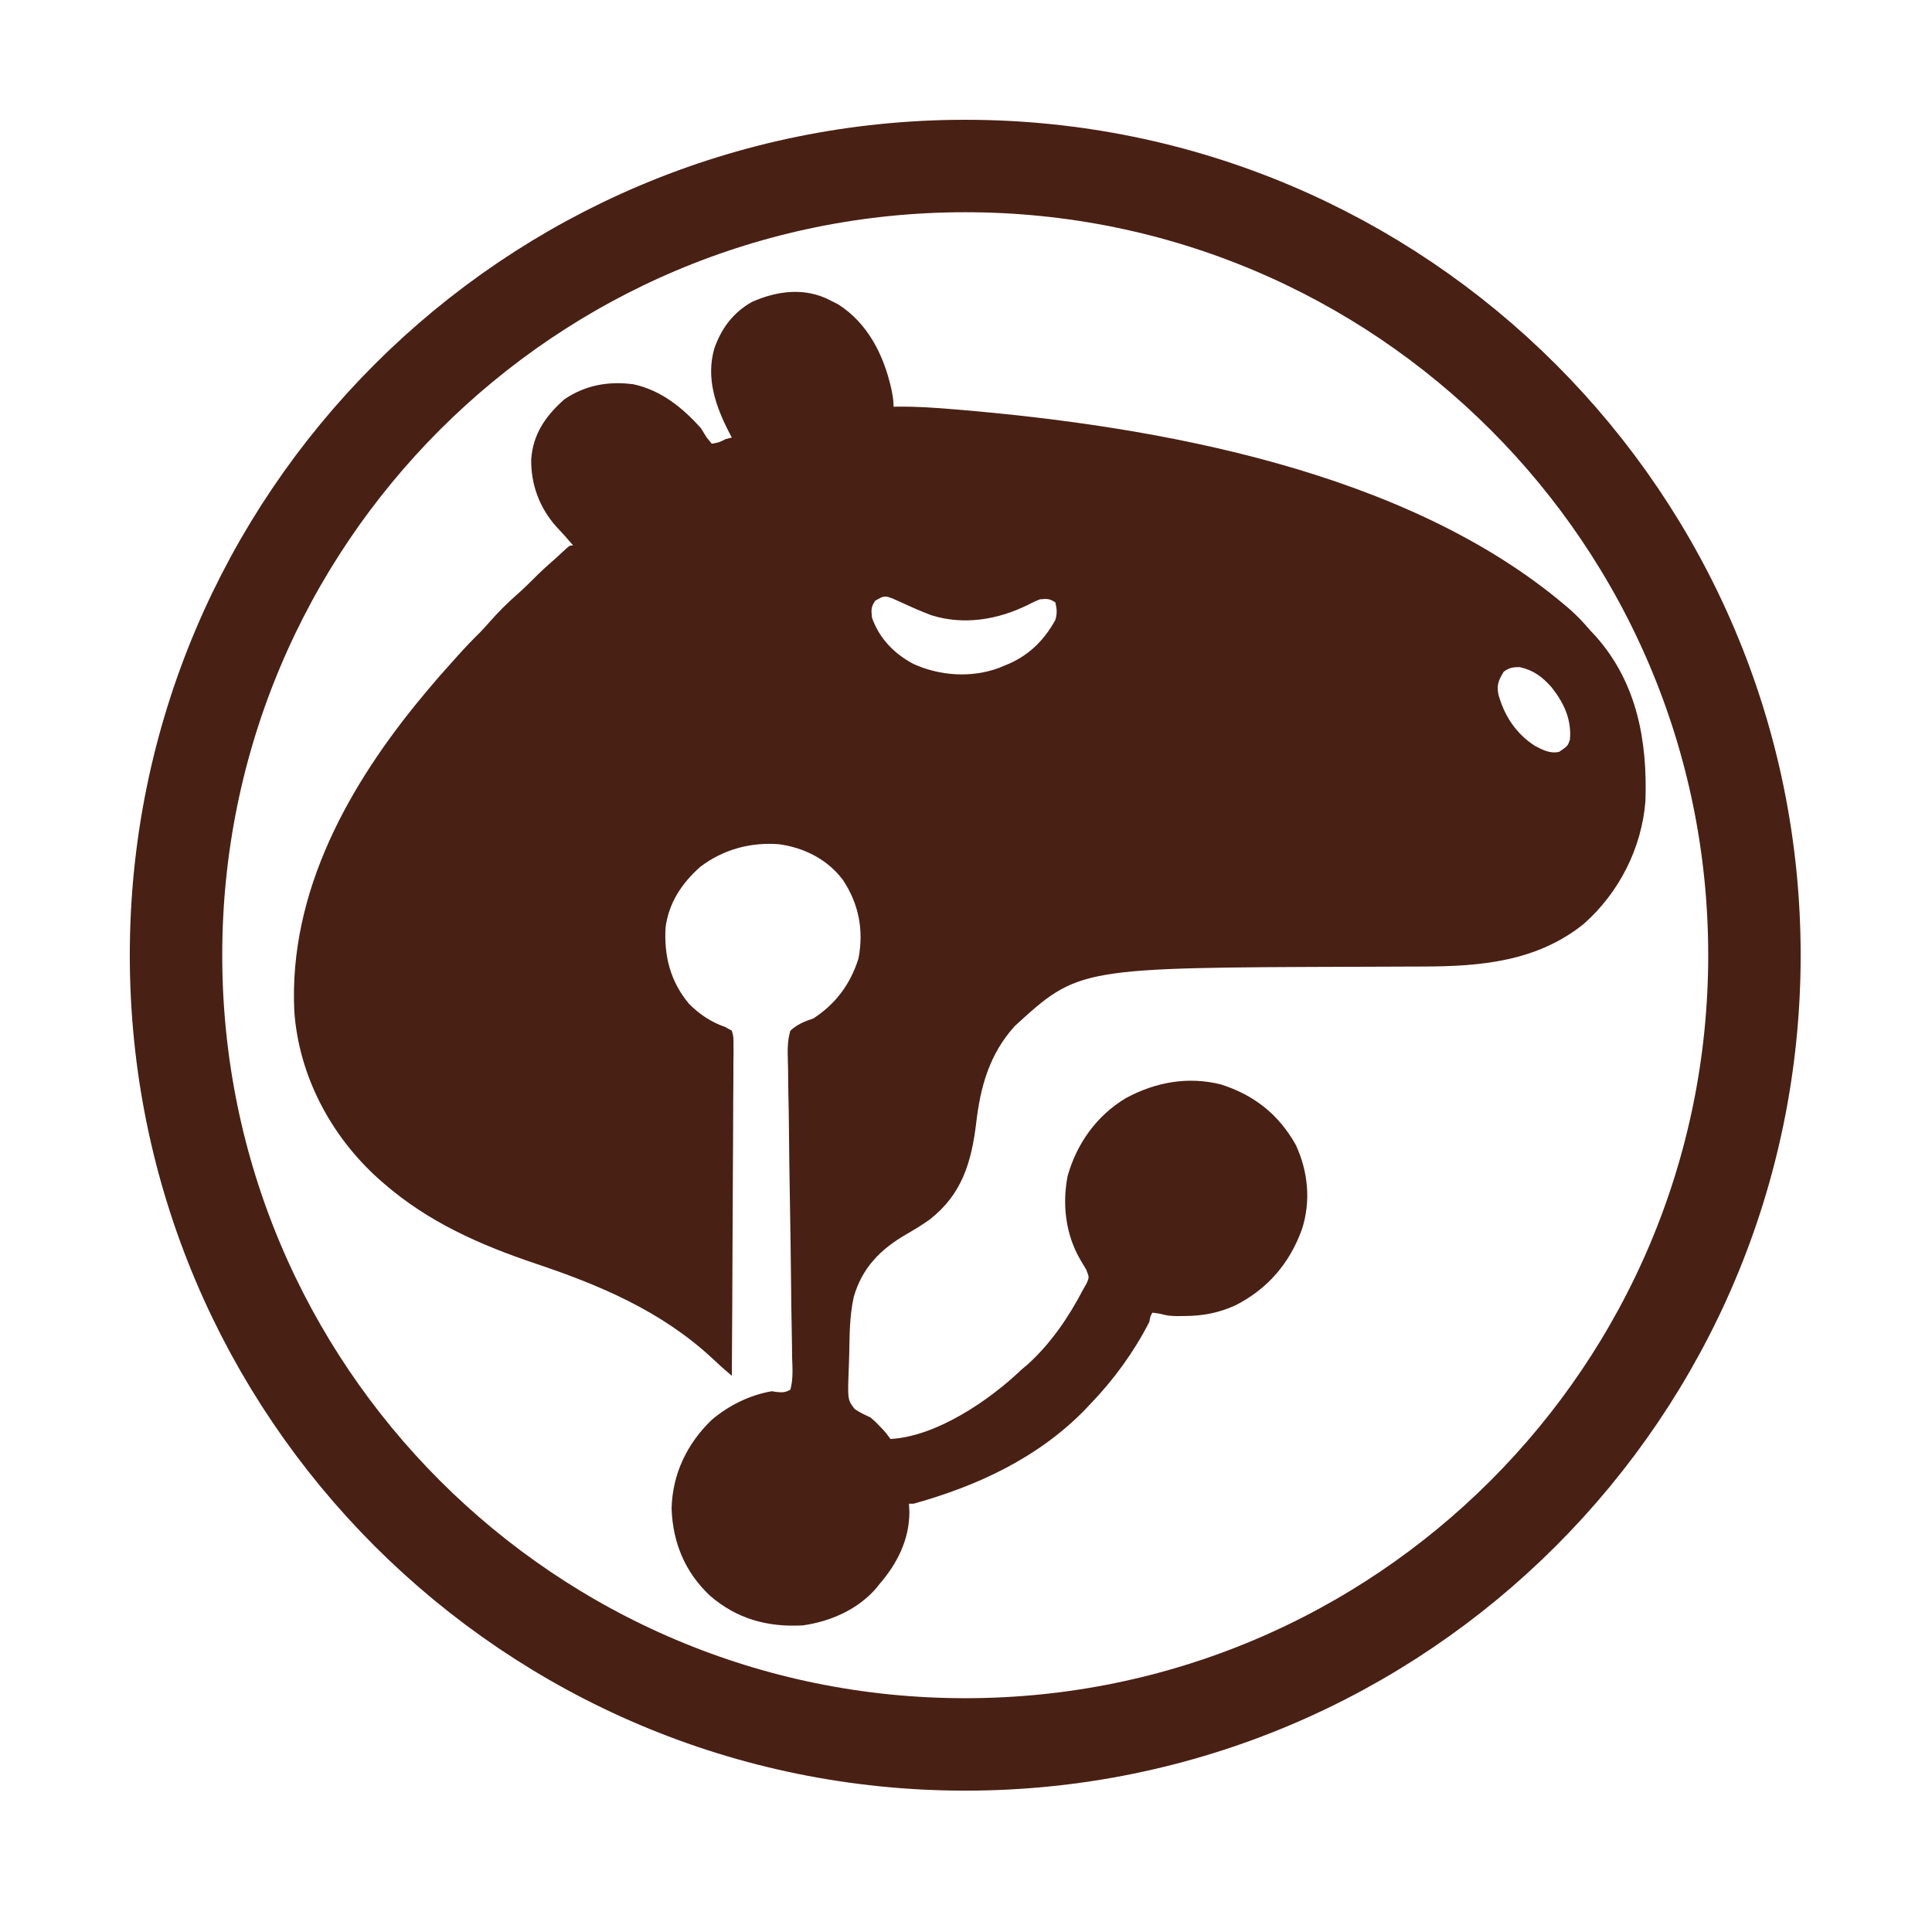
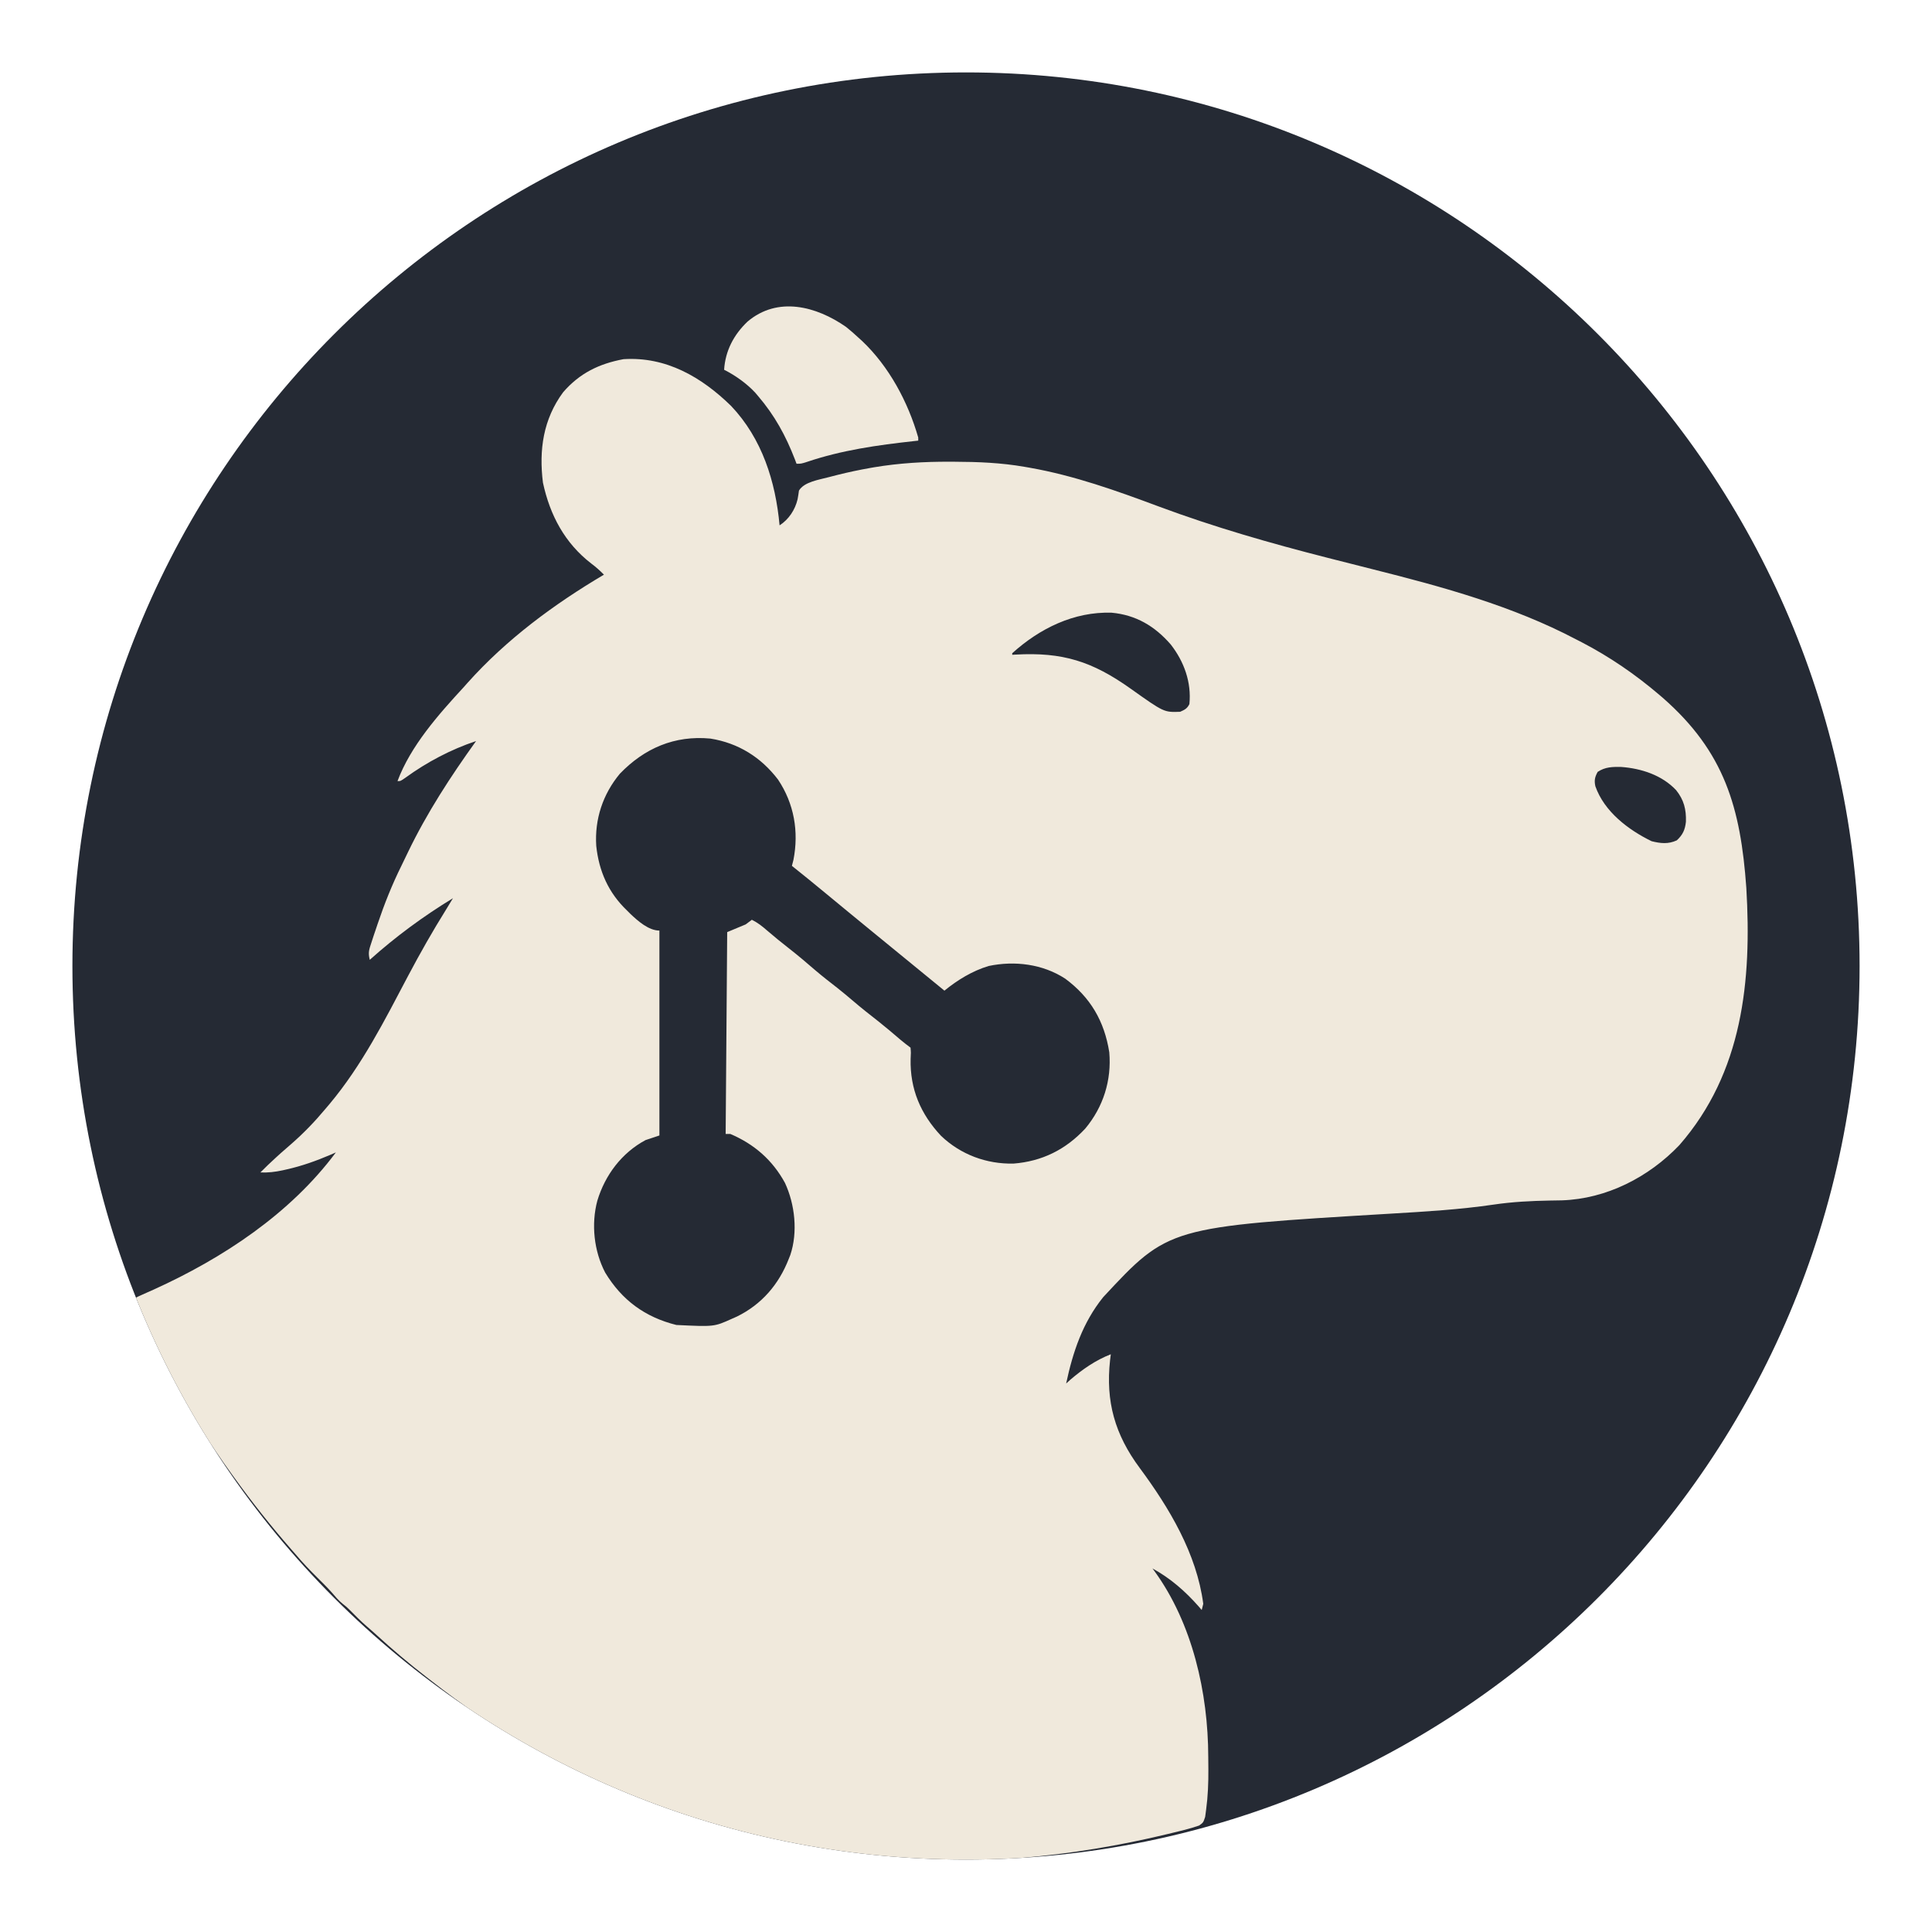
<svg xmlns="http://www.w3.org/2000/svg" viewBox="0 0 1254 1254" width="1254" height="1254" role="img" aria-labelledby="gitybara-title">
-   <circle cx="626.5" cy="620.0" r="512.25" fill="none" stroke="#492014" stroke-width="60" />
-   <g fill="#492014" fill-rule="evenodd">
-     <path d="M0 0 C1.67 0.85 3.34 1.69 5.06 2.56 C24.21 14.78 34.44 35.2 39.38 56.69 C40.28 60.94 41 64.65 41 69 C41.89 68.98 42.79 68.96 43.7 68.94 C55.74 68.81 67.64 69.62 79.62 70.62 C80.69 70.71 81.75 70.8 82.84 70.89 C213.19 81.8 374.03 110.75 477 198 C477.4 198.34 477.4 198.34 479.43 200.05 C484.41 204.37 488.74 208.97 493 214 C494.26 215.34 495.52 216.68 496.81 218.06 C523.64 248.36 530.31 285.97 529 325 C526.58 355.49 511.92 384.34 489.07 404.59 C458.73 429.08 422.18 432.27 384.74 432.34 C380.15 432.34 375.55 432.36 370.95 432.39 C361.16 432.44 351.36 432.47 341.56 432.5 C161.15 433.08 161.15 433.08 119.69 470.94 C103.21 489.09 97.24 510.54 94.56 534.44 C91.43 559.64 85.24 580.33 64.5 596.5 C59.64 600.03 54.57 603.06 49.38 606.06 C32.53 615.79 20.59 627.8 15.12 646.88 C12.44 659.12 12.43 671.55 12.21 684.03 C12.15 686.64 12.07 689.24 11.96 691.83 C11.09 713.53 11.09 713.53 15.76 719.57 C19.09 721.84 22.33 723.36 26 725 C29.09 727.7 29.09 727.7 31.62 730.31 C32.4 731.11 33.18 731.91 33.98 732.74 C36 735 36 735 39 739 C68.84 737.34 103.07 714.01 124 694 C124.66 693.44 124.66 693.44 128 690.62 C143.11 676.93 154.61 660.01 164 642 C164.78 640.63 165.56 639.26 166.37 637.85 C168 634 168 634 166 629 C164.73 626.82 163.44 624.66 162.12 622.5 C152.66 606.16 150.33 586.72 154 568.19 C159.93 547.1 173.01 528.9 191.88 517.69 C210.97 507.36 232.2 503.48 253.57 508.91 C275.04 515.76 290.92 528.34 302 548 C310.06 565.22 311.99 584.82 306 603 C297.98 625.13 283.73 641.65 262.76 652.31 C251.85 657.22 241.68 659.14 229.75 659.19 C227.97 659.2 226.19 659.22 224.36 659.23 C219 659 219 659 213.45 657.61 C211.98 657.41 210.51 657.21 209 657 C207.63 659.4 207.63 659.4 207 663 C196.94 682.58 184.21 700.12 169 716 C168.43 716.6 168.43 716.6 165.57 719.63 C135.1 751.06 95.67 769.4 54 781 C53.01 781 52.02 781 51 781 C51.08 782.84 51.16 784.67 51.25 786.56 C51.19 804.34 43.39 819.78 32 833 C31.22 833.98 30.43 834.96 29.62 835.97 C17.66 849.77 -0.16 857.51 -18 860 C-40.9 861.23 -60.73 855.8 -78.19 840.69 C-94.36 825.49 -102.29 806.39 -103.09 784.26 C-102.6 761.75 -93.05 741.95 -76.95 726.5 C-65.96 717.19 -52.23 710.41 -38 708 C-37.04 708.16 -36.07 708.31 -35.08 708.48 C-31.31 708.85 -29.31 708.9 -26 707 C-24.06 700 -24.65 692.82 -24.88 685.62 C-24.9 683.34 -24.93 681.06 -24.94 678.78 C-24.99 673.85 -25.08 668.92 -25.19 663.99 C-25.37 656.19 -25.45 648.4 -25.51 640.6 C-25.7 621.24 -26 601.87 -26.33 582.5 C-26.59 567.47 -26.81 552.43 -26.92 537.4 C-26.99 529.65 -27.12 521.9 -27.31 514.15 C-27.41 509.33 -27.45 504.5 -27.48 499.68 C-27.5 497.44 -27.55 495.2 -27.63 492.97 C-27.85 486.39 -27.9 480.33 -26 474 C-21.45 469.79 -16.8 467.96 -11 466 C3.48 456.55 13 443.71 18.21 427.15 C21.72 408.72 18.46 391.83 8.22 376.3 C-1.78 362.92 -16.65 355.37 -33 353 C-51.53 351.45 -69.55 356.26 -84.43 367.61 C-96.37 378.13 -104.92 390.95 -107 407 C-108.07 425.41 -103.94 441.96 -91.88 456.44 C-85.35 463.13 -77.2 468.59 -68.34 471.56 C-66.91 472.37 -65.48 473.17 -64 474 C-62.89 477.99 -62.89 477.99 -62.92 482.98 C-62.91 484.88 -62.89 486.77 -62.88 488.71 C-62.91 490.81 -62.94 492.92 -62.98 495.02 C-62.98 497.22 -62.98 499.43 -62.97 501.64 C-62.97 507.64 -63.02 513.64 -63.09 519.64 C-63.14 525.91 -63.15 532.17 -63.16 538.44 C-63.19 550.31 -63.26 562.18 -63.35 574.05 C-63.45 587.57 -63.5 601.08 -63.55 614.6 C-63.64 642.4 -63.8 670.2 -64 698 C-68.46 694.2 -72.81 690.34 -77.06 686.31 C-109.84 656 -149.44 639.23 -191.18 625.23 C-227.25 613.09 -261 598.27 -290 573 C-291.04 572.1 -292.07 571.2 -293.14 570.27 C-324.26 542.39 -345.19 503 -348 461 C-351.54 383.61 -312.29 313.87 -264 256 C-263.03 254.83 -262.06 253.67 -261.05 252.46 C-256.2 246.68 -251.26 240.98 -246.18 235.39 C-244.7 233.78 -243.24 232.15 -241.79 230.51 C-237.14 225.27 -232.32 220.29 -227.33 215.36 C-225.33 213.34 -223.44 211.21 -221.56 209.06 C-215.79 202.48 -209.65 196.32 -203.06 190.56 C-199.55 187.48 -196.28 184.32 -193 181 C-188.49 176.45 -183.87 172.16 -179 168 C-176.36 165.58 -173.73 163.16 -171.1 160.72 C-169 159 -169 159 -167 159 C-167.99 157.87 -168.98 156.73 -170 155.56 C-170.64 154.83 -171.28 154.09 -171.94 153.33 C-173.91 151.1 -175.96 148.92 -178 146.75 C-188.84 134.5 -194.4 119.57 -194.21 103.22 C-193.11 86.72 -184.73 74.83 -172.69 64.19 C-159.1 54.95 -144.01 52.26 -127.79 54.43 C-109.98 58.29 -95.86 69.65 -84 83 C-82.76 84.94 -81.55 86.9 -80.38 88.88 C-79.26 90.24 -78.15 91.6 -77 93 C-72.31 92.19 -72.31 92.19 -68 90 C-66.68 89.67 -65.36 89.34 -64 89 C-64.53 88 -65.06 86.99 -65.61 85.96 C-74.47 68.79 -80.97 50.44 -75.31 31.06 C-70.71 18.03 -63.14 7.89 -51 1 C-34.6 -6.31 -16.4 -8.66 0 0 Z M29 195 C26.26 199.11 26.46 201.07 27 206 C31.76 219.45 41.51 229.45 54 236 C71.25 243.79 91.67 245.1 109.53 238.47 C110.1 238.23 110.1 238.23 113 237 C114.06 236.57 115.12 236.13 116.22 235.68 C129.65 229.61 138.94 220.16 146 207.38 C147.25 203.17 147.01 200.25 146 196 C142.21 193.47 140.51 193.58 136 194 C132.05 195.61 132.05 195.61 127.88 197.75 C108.51 207.25 86.58 210.93 65.56 204.34 C58.91 201.84 52.44 198.99 46 196 C35.42 191.15 35.42 191.15 29 195 Z M437 241 C433.67 246.54 432.29 249.59 433.62 255.99 C437.5 269.71 445.05 281.21 457.13 289.03 C462.3 291.78 467.05 294.31 473 293 C478.62 289.15 478.62 289.15 480 285 C481.14 271.86 476 261.07 468 251 C462.07 244.31 456.17 239.89 447.31 238 C442.76 238 440.67 238.38 437 241 Z " transform="translate(539,195)" />
+   <defs>
+     <clipPath id="gitybara-circle">
+       <circle cx="627" cy="627" r="580" />
+     </clipPath>
+   </defs>
+   <g clip-path="url(#gitybara-circle)">
+     <circle cx="627" cy="627" r="580" fill="#252a34" />
+     <g fill="#f0e9dc" fill-rule="evenodd">
+       <path d="M0 0 C2.73 2.18 5.32 4.45 7.88 6.83 C8.71 7.58 9.54 8.32 10.39 9.09 C27.93 25.7 40.26 48.72 46.88 71.83 C46.88 72.49 46.88 73.15 46.88 73.83 C46.45 73.88 46.45 73.88 44.23 74.12 C20.36 76.75 -2.71 79.97 -25.51 87.69 C-29.12 88.83 -29.12 88.83 -32.12 88.83 C-32.46 87.92 -32.8 87.01 -33.15 86.07 C-39.11 70.62 -46.32 57.45 -57.12 44.83 C-57.71 44.13 -58.31 43.43 -58.92 42.71 C-64.41 36.79 -71.88 31.45 -79.12 27.83 C-78.33 15.49 -72.86 5.08 -63.93 -3.42 C-44.38 -20 -19.34 -13.48 0 0 Z " transform="translate(549.12,212.17)" />
+       <path d="M0 0 C20.09 21.17 28.85 49 31.45 77.5 C37.39 73.66 41.53 67.42 43.14 60.55 C43.49 58.69 43.79 56.82 44.02 54.95 C47.33 49.26 57.21 47.86 63.33 46.22 C64.26 45.98 65.18 45.75 66.13 45.5 C67.12 45.25 68.11 44.99 69.13 44.73 C76.11 42.98 83.11 41.5 90.2 40.25 C91.04 40.1 91.89 39.95 92.76 39.8 C109.17 37.06 125.42 36.12 142.01 36.19 C142.49 36.19 142.49 36.19 144.92 36.2 C160.27 36.25 175.3 36.86 190.45 39.5 C191.57 39.7 192.7 39.89 193.86 40.09 C222.84 45.22 249.97 54.96 277.45 65.2 C313.47 78.62 350.05 89.1 387.28 98.59 C388.17 98.81 389.05 99.04 389.96 99.27 C398.96 101.57 407.97 103.85 416.97 106.12 C461.92 117.41 507.24 129.82 548.45 151.5 C549.7 152.15 550.96 152.8 552.26 153.46 C570.25 162.81 587.03 174.33 602.45 187.5 C603.19 188.14 603.94 188.78 604.71 189.43 C644.8 224.54 655.22 260.72 658.93 312.76 C662.53 373.14 656.59 432.67 615.46 479.78 C595.58 500.6 568.19 514.65 539.2 515.61 C536.65 515.66 534.09 515.7 531.54 515.74 C519.17 515.96 507.06 516.57 494.82 518.38 C472.89 521.6 450.78 522.9 428.67 524.21 C283.89 532.84 283.89 532.84 241.45 578.5 C228.12 595.1 221.83 613.99 217.45 634.5 C218.33 633.7 219.22 632.9 220.13 632.07 C228.12 625.24 236.63 619.33 246.45 615.5 C246.29 616.77 246.13 618.04 245.96 619.34 C243.01 646.2 249.09 667.63 265.24 689.37 C284.42 715.26 302.21 745.01 306.45 777.5 C306.12 778.82 305.79 780.14 305.45 781.5 C304.81 780.77 304.18 780.03 303.53 779.27 C294.74 769.29 285.14 760.91 273.45 754.5 C273.86 755.05 274.27 755.6 274.7 756.16 C299.49 790.2 309.6 835.35 309.69 876.81 C309.7 879.47 309.73 882.13 309.76 884.8 C309.82 893.64 309.49 902.36 308.3 911.13 C308.1 912.67 307.89 914.21 307.68 915.79 C306.45 919.5 306.45 919.5 303.7 921.42 C300.66 922.43 297.68 923.38 294.58 924.15 C293.46 924.43 292.34 924.71 291.18 925 C289.99 925.29 288.8 925.58 287.57 925.88 C286.32 926.18 285.07 926.49 283.78 926.81 C252.06 934.49 219.99 939.81 187.45 942.5 C186.89 942.55 186.89 942.55 184.06 942.79 C170.25 943.82 156.41 943.75 142.57 943.75 C141.24 943.75 139.9 943.76 138.52 943.76 C118 943.75 97.83 943.1 77.45 940.5 C76.3 940.37 75.16 940.24 73.98 940.1 C-24.03 928.56 -117.12 888.27 -194.55 827.5 C-195.13 827.06 -195.13 827.06 -198.01 824.82 C-209.07 816.22 -219.75 807.25 -230.07 797.77 C-232.24 795.79 -234.45 793.86 -236.68 791.94 C-240.49 788.64 -243.99 785.08 -247.53 781.5 C-249.55 779.5 -249.55 779.5 -252.18 777.44 C-254.89 775.23 -257.01 772.69 -259.27 770.04 C-262.24 766.74 -265.4 763.63 -268.55 760.5 C-273.44 755.66 -278.12 750.75 -282.55 745.5 C-283.49 744.43 -284.43 743.36 -285.4 742.25 C-298.56 727.21 -310.87 711.71 -322.55 695.5 C-322.81 695.15 -322.81 695.15 -324.1 693.38 C-338.47 673.5 -351.46 652.83 -363.55 631.5 C-363.8 631.07 -363.8 631.07 -365.05 628.88 C-372.12 616.47 -378.43 603.77 -384.45 590.82 C-385.38 588.86 -386.4 586.94 -387.43 585.03 C-388.55 582.5 -388.55 582.5 -387.55 579.5 C-385.19 578.14 -385.19 578.14 -382.04 576.75 C-380.88 576.23 -379.72 575.71 -378.53 575.18 C-377.9 574.9 -377.9 574.9 -374.74 573.5 C-329.99 553.2 -286.19 524.35 -256.55 484.5 C-257.74 485.02 -258.93 485.54 -260.16 486.08 C-269.41 490.01 -278.55 493.29 -288.37 495.5 C-289.28 495.71 -290.19 495.92 -291.13 496.13 C-296.01 497.17 -300.57 497.72 -305.55 497.5 C-302.2 494.11 -298.78 490.83 -295.24 487.63 C-294.28 486.75 -293.31 485.88 -292.32 484.98 C-290.08 482.98 -287.83 481.01 -285.55 479.07 C-277.63 472.17 -270.28 464.57 -263.55 456.5 C-262.6 455.38 -261.64 454.25 -260.66 453.09 C-239.57 427.89 -224.9 398.81 -209.65 369.88 C-201.89 355.2 -193.75 340.86 -184.96 326.77 C-183.47 324.36 -182.01 321.94 -180.55 319.5 C-199.84 331.27 -217.72 344.42 -234.55 359.5 C-235.76 354.69 -234.95 352.76 -233.41 348.08 C-232.93 346.59 -232.44 345.1 -231.94 343.57 C-231.39 341.96 -230.85 340.36 -230.3 338.75 C-230.03 337.94 -229.76 337.13 -229.48 336.29 C-225.07 323.25 -220.07 310.65 -213.94 298.31 C-212.51 295.41 -211.12 292.5 -209.73 289.59 C-197.42 264.05 -182.07 240.49 -165.55 217.5 C-181.85 222.93 -197.47 231.17 -211.36 241.27 C-214.55 243.5 -214.55 243.5 -216.55 243.5 C-208.02 220.62 -189.92 200.26 -173.55 182.5 C-172.75 181.6 -171.95 180.69 -171.12 179.76 C-145.91 151.54 -115.02 128.69 -82.55 109.5 C-85.18 106.84 -87.8 104.48 -90.8 102.25 C-108 88.98 -117.59 70.87 -122.14 49.79 C-124.81 28.59 -121.98 8.62 -109.04 -8.9 C-98.36 -21.26 -85.72 -27.41 -69.87 -30.37 C-42.2 -32.17 -19.17 -18.73 0 0 Z M182.45 160.5 C182.45 160.83 182.45 161.16 182.45 161.5 C183.13 161.46 183.82 161.42 184.53 161.38 C215.1 159.65 234.42 165.75 259.51 183.63 C280.97 198.88 280.97 198.88 291.45 198.5 C294.44 197.16 295.97 196.45 297.45 193.5 C298.87 179.39 294 165.89 285.34 154.81 C275.03 142.92 262.78 135.64 246.94 134.18 C222.5 133.43 200.29 144.38 182.45 160.5 Z M-72.2 238.68 C-83.29 251.99 -88.65 268.28 -87.55 285.5 C-85.81 302.01 -79.61 316 -67.55 327.5 C-66.82 328.23 -66.09 328.96 -65.34 329.71 C-60.53 334.27 -53.52 340.5 -46.55 340.5 C-46.55 384.39 -46.55 428.28 -46.55 473.5 C-49.52 474.49 -52.49 475.48 -55.55 476.5 C-71.07 484.83 -81.82 499.21 -86.84 515.84 C-90.92 531.09 -89.05 548.5 -81.74 562.5 C-70.89 580.42 -55.88 591.42 -35.55 596.5 C-11.01 597.68 -11.01 597.68 0.45 592.5 C1.52 592.03 2.59 591.56 3.69 591.07 C19.88 583.13 30.99 570.15 37.45 553.5 C37.77 552.7 38.09 551.9 38.42 551.07 C43.39 536.26 41.43 518.22 34.94 504.27 C26.83 489.42 14.95 479.09 -0.55 472.5 C-1.54 472.5 -2.53 472.5 -3.55 472.5 C-3.22 429.27 -2.89 386.04 -2.55 341.5 C1.41 339.85 5.37 338.2 9.45 336.5 C10.11 336.01 10.11 336.01 13.45 333.5 C17.39 335.48 20 337.56 23.32 340.44 C27.93 344.39 32.59 348.22 37.38 351.94 C43.4 356.63 49.18 361.54 54.94 366.53 C59.53 370.42 64.26 374.1 69.01 377.79 C72.39 380.46 75.67 383.21 78.95 386 C84.49 390.74 90.18 395.24 95.94 399.72 C100.62 403.44 105.17 407.3 109.7 411.19 C111.89 413.04 114.16 414.79 116.45 416.5 C116.73 419.8 116.73 419.8 116.51 423.82 C116.05 443.34 122.98 459.6 136.26 473.75 C149.02 485.92 165.76 492.12 183.28 491.75 C201.87 490.29 217.18 482.65 229.88 469 C241.57 454.97 247.01 437.71 245.45 419.5 C242.27 399.34 233.23 383.81 216.82 371.7 C202.25 362.22 184.05 359.94 167.13 363.5 C156.63 366.65 146.89 372.61 138.45 379.5 C99.95 348 99.95 348 97.17 345.73 C95.42 344.3 93.66 342.86 91.91 341.43 C86.37 336.9 80.84 332.36 75.32 327.82 C74.6 327.22 73.88 326.63 73.14 326.02 C69.4 322.94 65.66 319.86 61.93 316.77 C54.48 310.63 47.02 304.5 39.45 298.5 C39.78 297.23 40.11 295.95 40.45 294.63 C44.04 276.22 40.88 258.1 30.45 242.5 C19.38 227.98 4.59 218.75 -13.5 215.88 C-36.7 213.7 -56.25 222.14 -72.2 238.68 Z M562.45 237.5 C560.59 240.87 560.13 243.05 560.95 246.83 C566.73 263.31 582.32 275.13 597.45 282.5 C603.27 283.96 608.27 284.51 613.82 281.94 C617.67 278.36 619.16 275.13 619.73 269.89 C619.99 261.92 618.44 255.69 613.38 249.38 C604.22 239.62 590.82 235.27 577.7 234.3 C572 234.2 567.36 234.26 562.45 237.5 Z " transform="translate(474.55,263.50)" />
+     </g>
  </g>
</svg>
